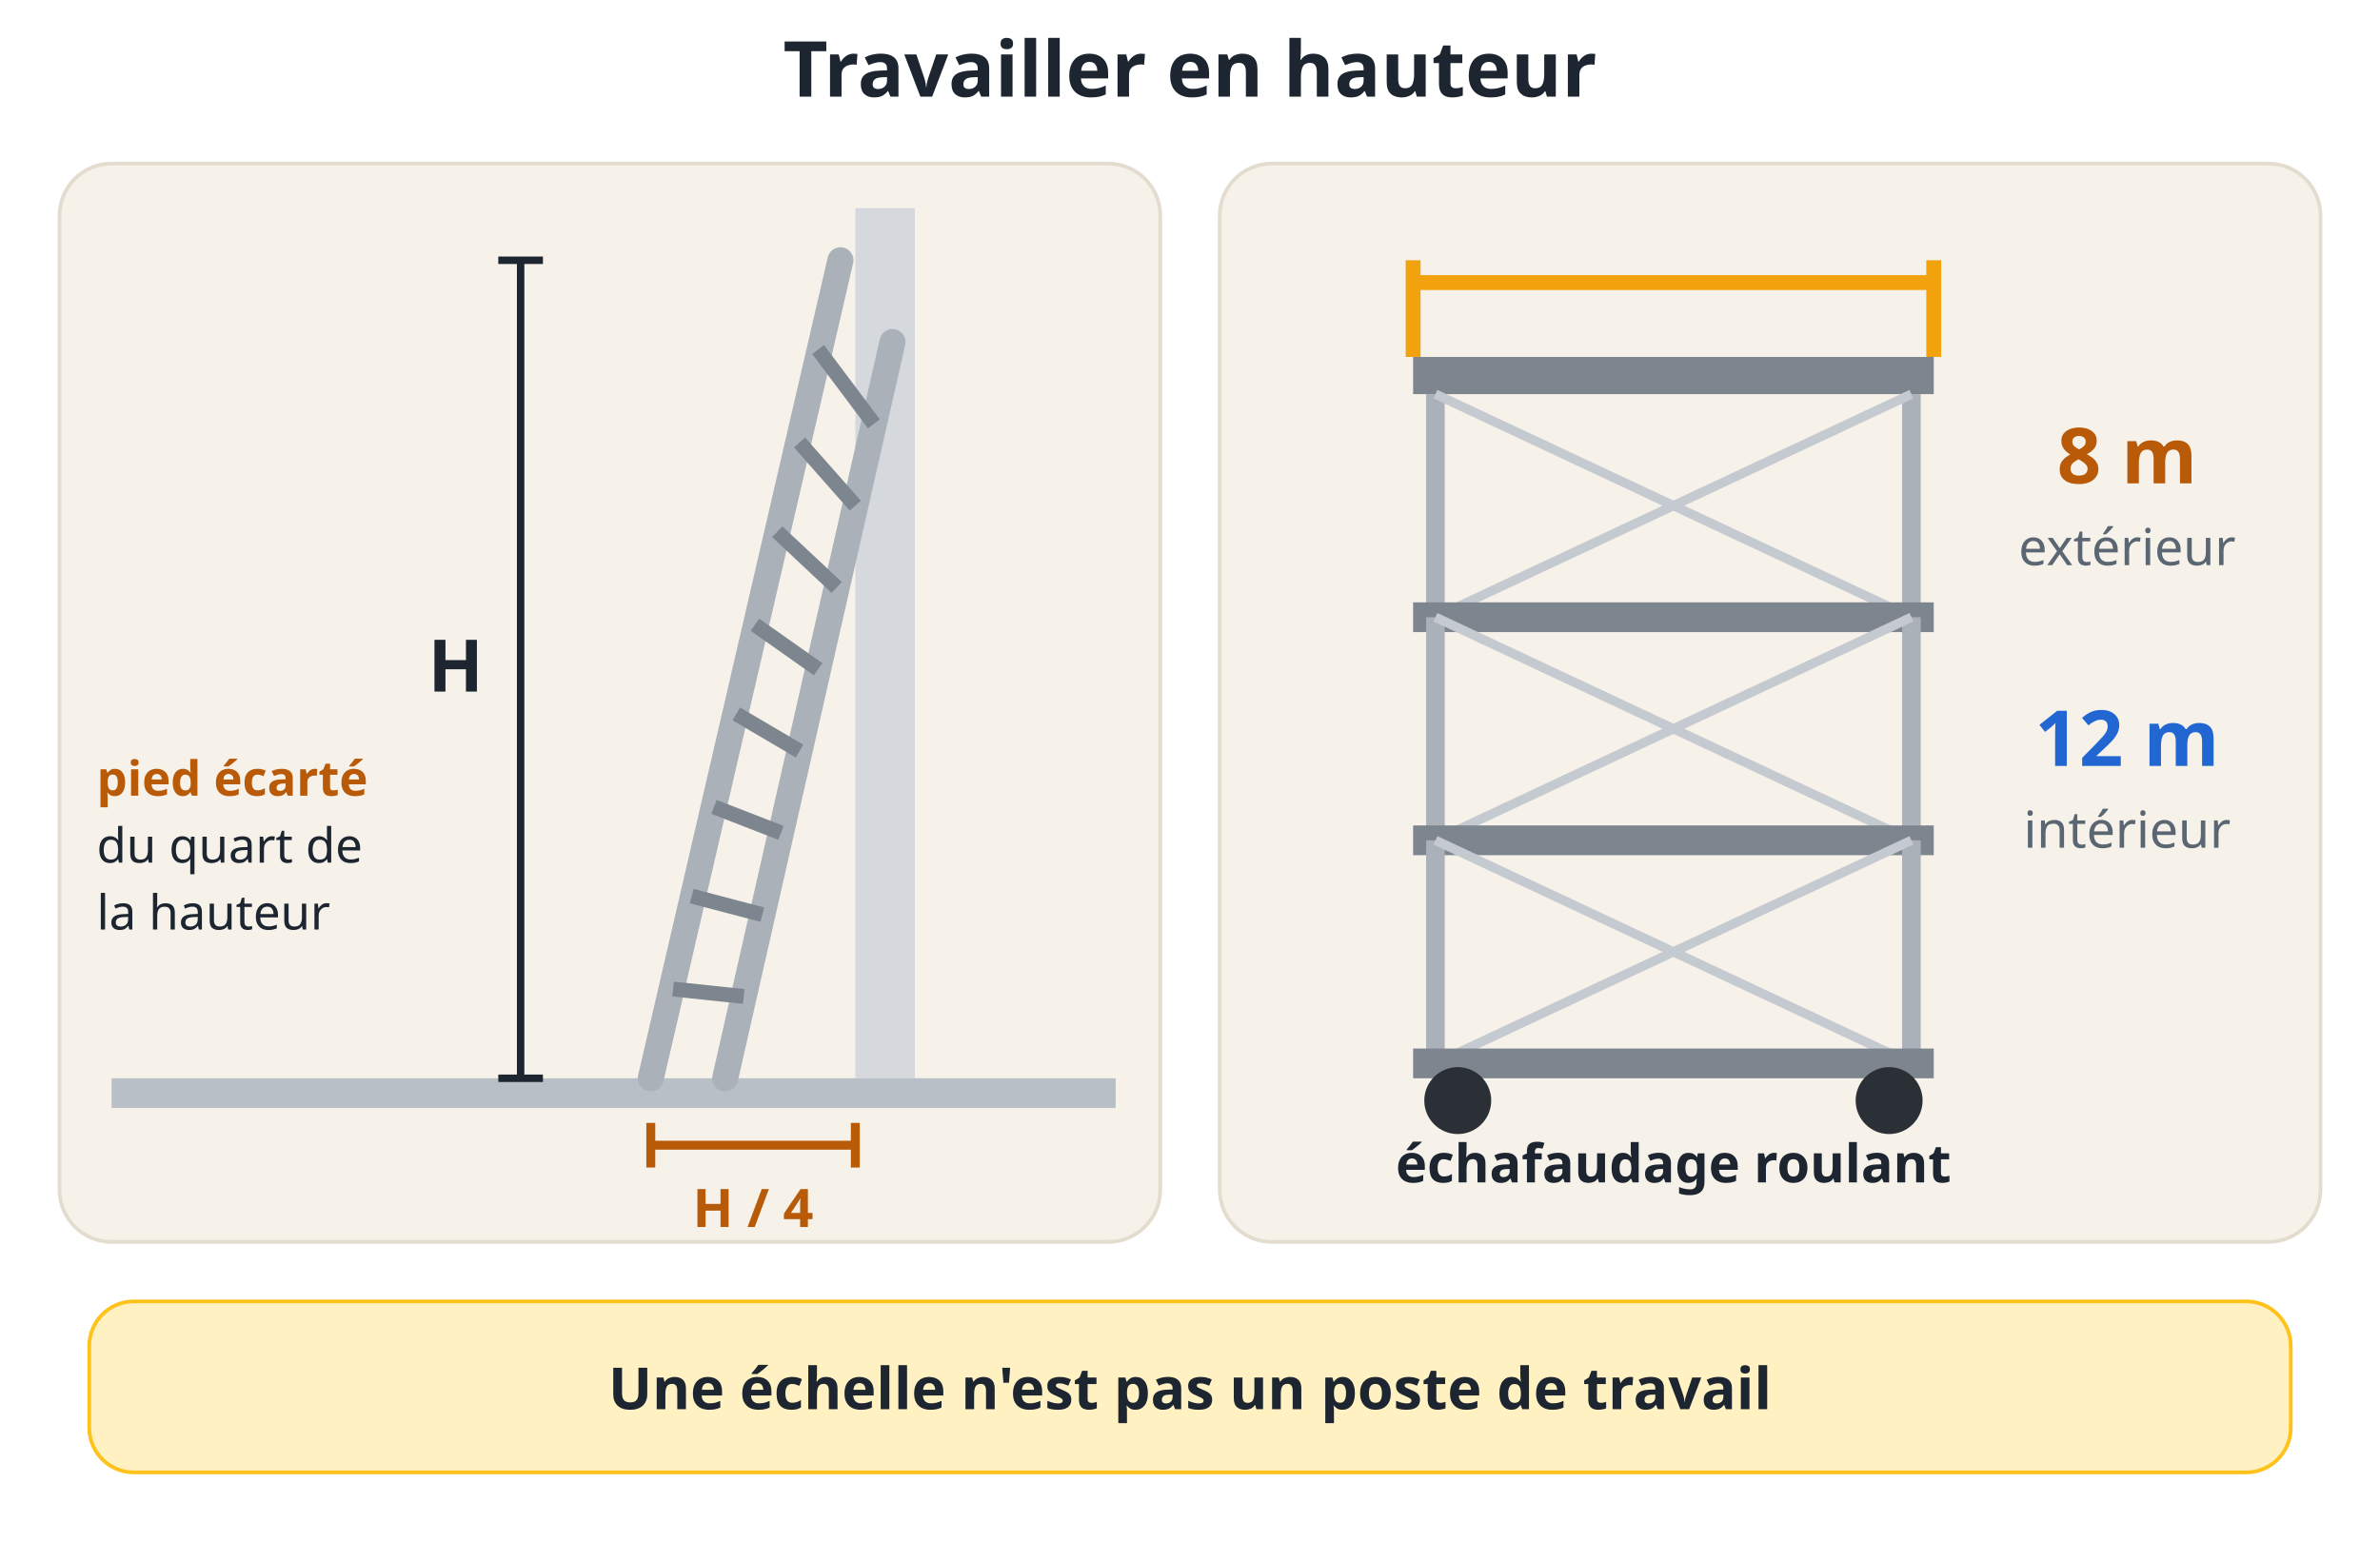
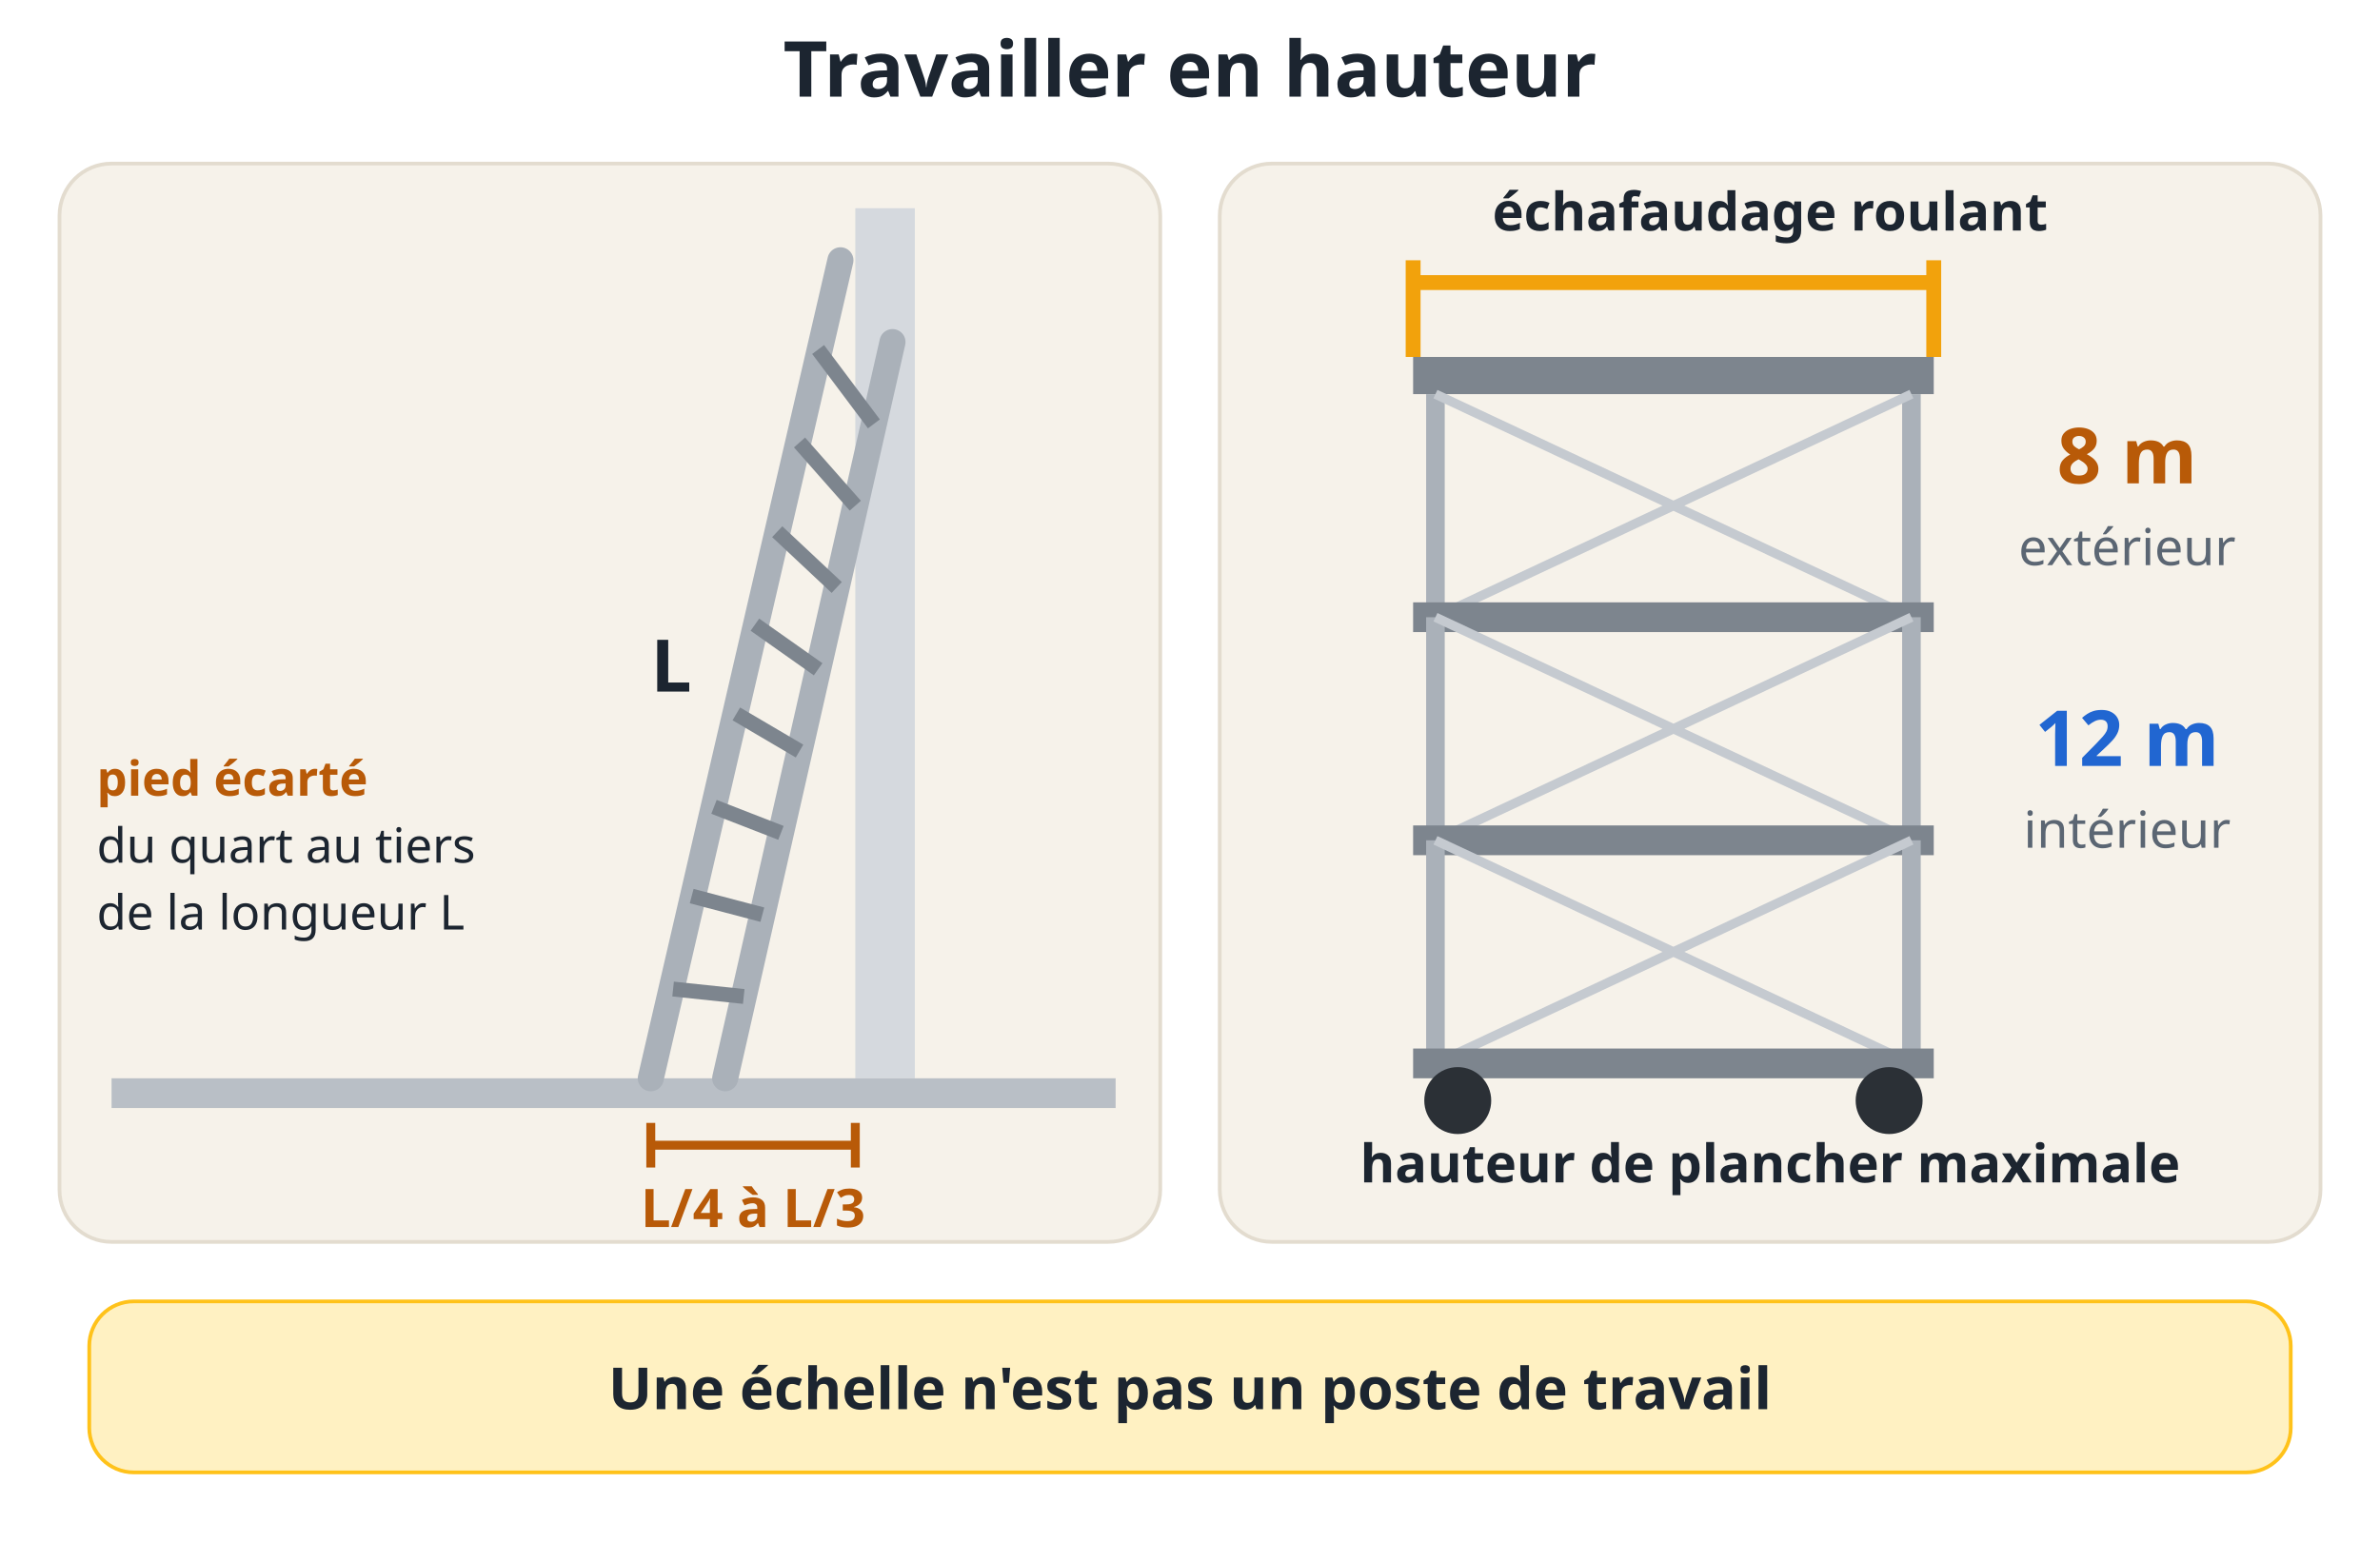
- <svg xmlns="http://www.w3.org/2000/svg" viewBox="0 0 640 420" font-family="'Segoe UI',system-ui,sans-serif" role="img" aria-label="Travail en hauteur : le pied de l'échelle s'écarte du quart de la hauteur ; une échelle n'est pas un poste de travail. Échafaudage roulant : 8 m au plus en extérieur, 12 m en intérieur">
+ <svg xmlns="http://www.w3.org/2000/svg" viewBox="0 0 640 420" font-family="'Segoe UI',system-ui,sans-serif" role="img" aria-label="Travail en hauteur : le pied de l'échelle s'écarte du mur entre le quart et le tiers de la longueur L de l'échelle ; une échelle n'est pas un poste de travail. Échafaudage roulant : hauteur de plancher de 8 m au plus en extérieur, 12 m en intérieur">
  <defs>
    <linearGradient id="corps" x1="0" y1="0" x2="1" y2="0">
      <stop offset="0" stop-color="#eef0f2" />
      <stop offset=".5" stop-color="#fdfdfd" />
      <stop offset="1" stop-color="#dfe2e6" />
    </linearGradient>
    <linearGradient id="nez" x1="0" y1="0" x2="0" y2="1">
      <stop offset="0" stop-color="#ffffff" />
      <stop offset="1" stop-color="#e9ebee" />
    </linearGradient>
    <linearGradient id="manette" x1="0" y1="0" x2="0" y2="1">
      <stop offset="0" stop-color="#4a5058" />
      <stop offset="1" stop-color="#23272c" />
    </linearGradient>
    <radialGradient id="vis" cx=".4" cy=".35" r=".7">
      <stop offset="0" stop-color="#f1f2f4" />
      <stop offset="1" stop-color="#8d949c" />
    </radialGradient>
    <linearGradient id="cuivreH" x1="0" y1="0" x2="0" y2="1">
      <stop offset="0" stop-color="#f0b77a" />
      <stop offset=".5" stop-color="#c9782f" />
      <stop offset="1" stop-color="#8f4f17" />
    </linearGradient>
    <linearGradient id="cuivreV" x1="0" y1="0" x2="1" y2="0">
      <stop offset="0" stop-color="#8f4f17" />
      <stop offset=".45" stop-color="#f0b77a" />
      <stop offset="1" stop-color="#9a5a1f" />
    </linearGradient>
    <linearGradient id="acierH" x1="0" y1="0" x2="0" y2="1">
      <stop offset="0" stop-color="#f4f5f7" />
      <stop offset=".5" stop-color="#aab1b9" />
      <stop offset="1" stop-color="#7d858e" />
    </linearGradient>
    <linearGradient id="cylH" x1="0" y1="0" x2="0" y2="1">
      <stop offset="0" stop-color="#d9dde1" />
      <stop offset=".35" stop-color="#ffffff" />
      <stop offset="1" stop-color="#c3c8ce" />
    </linearGradient>
    <linearGradient id="gaineV" x1="0" y1="0" x2="1" y2="0">
      <stop offset="0" stop-color="#a81d1d" />
      <stop offset=".4" stop-color="#ef4a4a" />
      <stop offset="1" stop-color="#b02020" />
    </linearGradient>
    <linearGradient id="chaud" x1="0" y1="0" x2="1" y2="0">
      <stop offset="0" stop-color="#3a3f46" />
      <stop offset=".5" stop-color="#e8590c" />
      <stop offset="1" stop-color="#ff3b1f" />
    </linearGradient>
    <linearGradient id="icta" x1="0" y1="0" x2="0" y2="1">
      <stop offset="0" stop-color="#8d949c" />
      <stop offset=".3" stop-color="#dfe3e7" />
      <stop offset="1" stop-color="#6b727a" />
    </linearGradient>
    <linearGradient id="tpc" x1="0" y1="0" x2="0" y2="1">
      <stop offset="0" stop-color="#b02020" />
      <stop offset=".3" stop-color="#ff6b5e" />
      <stop offset="1" stop-color="#8e1414" />
    </linearGradient>
    <linearGradient id="irl" x1="0" y1="0" x2="0" y2="1">
      <stop offset="0" stop-color="#aab1b9" />
      <stop offset=".3" stop-color="#f1f3f5" />
      <stop offset="1" stop-color="#8d949c" />
    </linearGradient>
    <linearGradient id="terre" x1="0" y1="0" x2="0" y2="1">
      <stop offset="0" stop-color="#c9a877" />
      <stop offset="1" stop-color="#a98557" />
    </linearGradient>
    <pattern id="vj" width="16" height="16" patternUnits="userSpaceOnUse" patternTransform="rotate(35)">
      <rect width="16" height="16" fill="#2e9e4f" />
      <rect width="7" height="16" fill="#f2d21a" />
    </pattern>
    <filter id="ombre" x="-15%" y="-15%" width="130%" height="140%">
      <feDropShadow dx="0" dy="4" stdDeviation="4" flood-color="#1b2430" flood-opacity=".25" />
    </filter>
    <g id="borne">
      <rect x="-12" y="-12" width="24" height="24" rx="4" fill="#2b3036" />
      <circle r="8" fill="url(#vis)" />
      <rect x="-6" y="-1.2" width="12" height="2.4" rx="1" fill="#5a616a" transform="rotate(-25)" />
    </g>
    <linearGradient id="cellule" x1="0" y1="0" x2="1" y2="1">
      <stop offset="0" stop-color="#2b4a8a" />
      <stop offset="1" stop-color="#16285a" />
    </linearGradient>
    <linearGradient id="cuve" x1="0" y1="0" x2="0" y2="1">
      <stop offset="0" stop-color="#ff6b5e" />
      <stop offset=".55" stop-color="#ffb3a0" />
      <stop offset="1" stop-color="#7fb8f0" />
    </linearGradient>
  </defs>
  <text x="320.0" y="26" text-anchor="middle" font-size="20.8" font-weight="800" fill="#1c2530">Travailler en hauteur</text>
  <rect x="16" y="44" width="296" height="290" rx="14" fill="#f6f2ea" stroke="#e3dccf" />
  <rect x="328" y="44" width="296" height="290" rx="14" fill="#f6f2ea" stroke="#e3dccf" />
  <rect x="230" y="56" width="16" height="234" fill="#d5d9de" />
  <rect x="30" y="290" width="270" height="8" fill="#b9bfc6" />
  <path d="M175.0 290 L226 70 M195.0 290 L240 92" stroke="#aab1b9" stroke-width="7" stroke-linecap="round" />
  <path d="M181 266 L200 268" stroke="#7d858e" stroke-width="4" />
  <path d="M186 241 L205 246" stroke="#7d858e" stroke-width="4" />
  <path d="M192 217 L210 224" stroke="#7d858e" stroke-width="4" />
  <path d="M198 192 L215 202" stroke="#7d858e" stroke-width="4" />
  <path d="M203 168 L220 180" stroke="#7d858e" stroke-width="4" />
  <path d="M209 143 L225 158" stroke="#7d858e" stroke-width="4" />
  <path d="M215 119 L230 136" stroke="#7d858e" stroke-width="4" />
  <path d="M220 94 L235 114" stroke="#7d858e" stroke-width="4" />
-   <path d="M140 70 V290" stroke="#1c2530" stroke-width="2" />
-   <path d="M134 70 h12 M134 290 h12" stroke="#1c2530" stroke-width="2" />
-   <text x="130" y="186.0" text-anchor="end" font-size="19.5" font-weight="800" fill="#1c2530">H</text>
+   <text x="186" y="186.0" text-anchor="end" font-size="19.5" font-weight="800" fill="#1c2530">L</text>
  <path d="M175.0 308 H230" stroke="#b85a08" stroke-width="2.4" />
  <path d="M175.0 302 v12 M230 302 v12" stroke="#b85a08" stroke-width="2.4" />
-   <text x="202.5" y="330" text-anchor="middle" font-size="14.3" font-weight="800" fill="#b85a08">H / 4</text>
+   <text x="202.5" y="330" text-anchor="middle" font-size="14.3" font-weight="800" fill="#b85a08">L/4 à L/3</text>
  <text x="26" y="214" text-anchor="start" font-size="13.0" font-weight="800" fill="#b85a08">pied écarté</text>
-   <text x="26" y="232" text-anchor="start" font-size="13.0" font-weight="500" fill="#1c2530">du quart de</text>
-   <text x="26" y="250" text-anchor="start" font-size="13.0" font-weight="500" fill="#1c2530">la hauteur</text>
+   <text x="26" y="232" text-anchor="start" font-size="13.0" font-weight="500" fill="#1c2530">du quart au tiers</text>
+   <text x="26" y="250" text-anchor="start" font-size="13.0" font-weight="500" fill="#1c2530">de la longueur L</text>
  <rect x="380" y="96" width="140" height="10" fill="#7d858e" />
  <path d="M386 106 V166 M514 106 V166" stroke="#aab1b9" stroke-width="5" />
  <path d="M386 106 L514 166 M514 106 L386 166" stroke="#c5cad0" stroke-width="2.5" />
  <rect x="380" y="162" width="140" height="8" fill="#7d858e" />
  <path d="M386 166 V226 M514 166 V226" stroke="#aab1b9" stroke-width="5" />
  <path d="M386 166 L514 226 M514 166 L386 226" stroke="#c5cad0" stroke-width="2.5" />
  <rect x="380" y="222" width="140" height="8" fill="#7d858e" />
  <path d="M386 226 V286 M514 226 V286" stroke="#aab1b9" stroke-width="5" />
  <path d="M386 226 L514 286 M514 226 L386 286" stroke="#c5cad0" stroke-width="2.5" />
  <rect x="380" y="282" width="140" height="8" fill="#7d858e" />
  <circle cx="392" cy="296" r="9" fill="#2b3036" />
  <circle cx="508" cy="296" r="9" fill="#2b3036" />
  <path d="M380 96 V70 M520 96 V70 M380 76 H520" stroke="#f2a20c" stroke-width="4" />
  <text x="572" y="130" text-anchor="middle" font-size="20.8" font-weight="800" fill="#b85a08">8 m</text>
  <text x="572" y="152" text-anchor="middle" font-size="13.7" font-weight="500" fill="#5b6673">extérieur</text>
  <text x="572" y="206" text-anchor="middle" font-size="20.8" font-weight="800" fill="#2166d1">12 m</text>
  <text x="572" y="228" text-anchor="middle" font-size="13.7" font-weight="500" fill="#5b6673">intérieur</text>
-   <text x="450" y="318" text-anchor="middle" font-size="14.3" font-weight="800" fill="#1c2530">échafaudage roulant</text>
+   <text x="476" y="62" text-anchor="middle" font-size="14.3" font-weight="800" fill="#1c2530">échafaudage roulant</text>
+   <text x="476" y="318" text-anchor="middle" font-size="14.3" font-weight="800" fill="#1c2530">hauteur de plancher maximale</text>
  <rect x="24" y="350" width="592" height="46" rx="12" fill="#fff1c2" stroke="#ffc21a" />
  <text x="320" y="379.0" text-anchor="middle" font-size="15.6" font-weight="800" fill="#1c2530">Une échelle n'est pas un poste de travail</text>
</svg>
